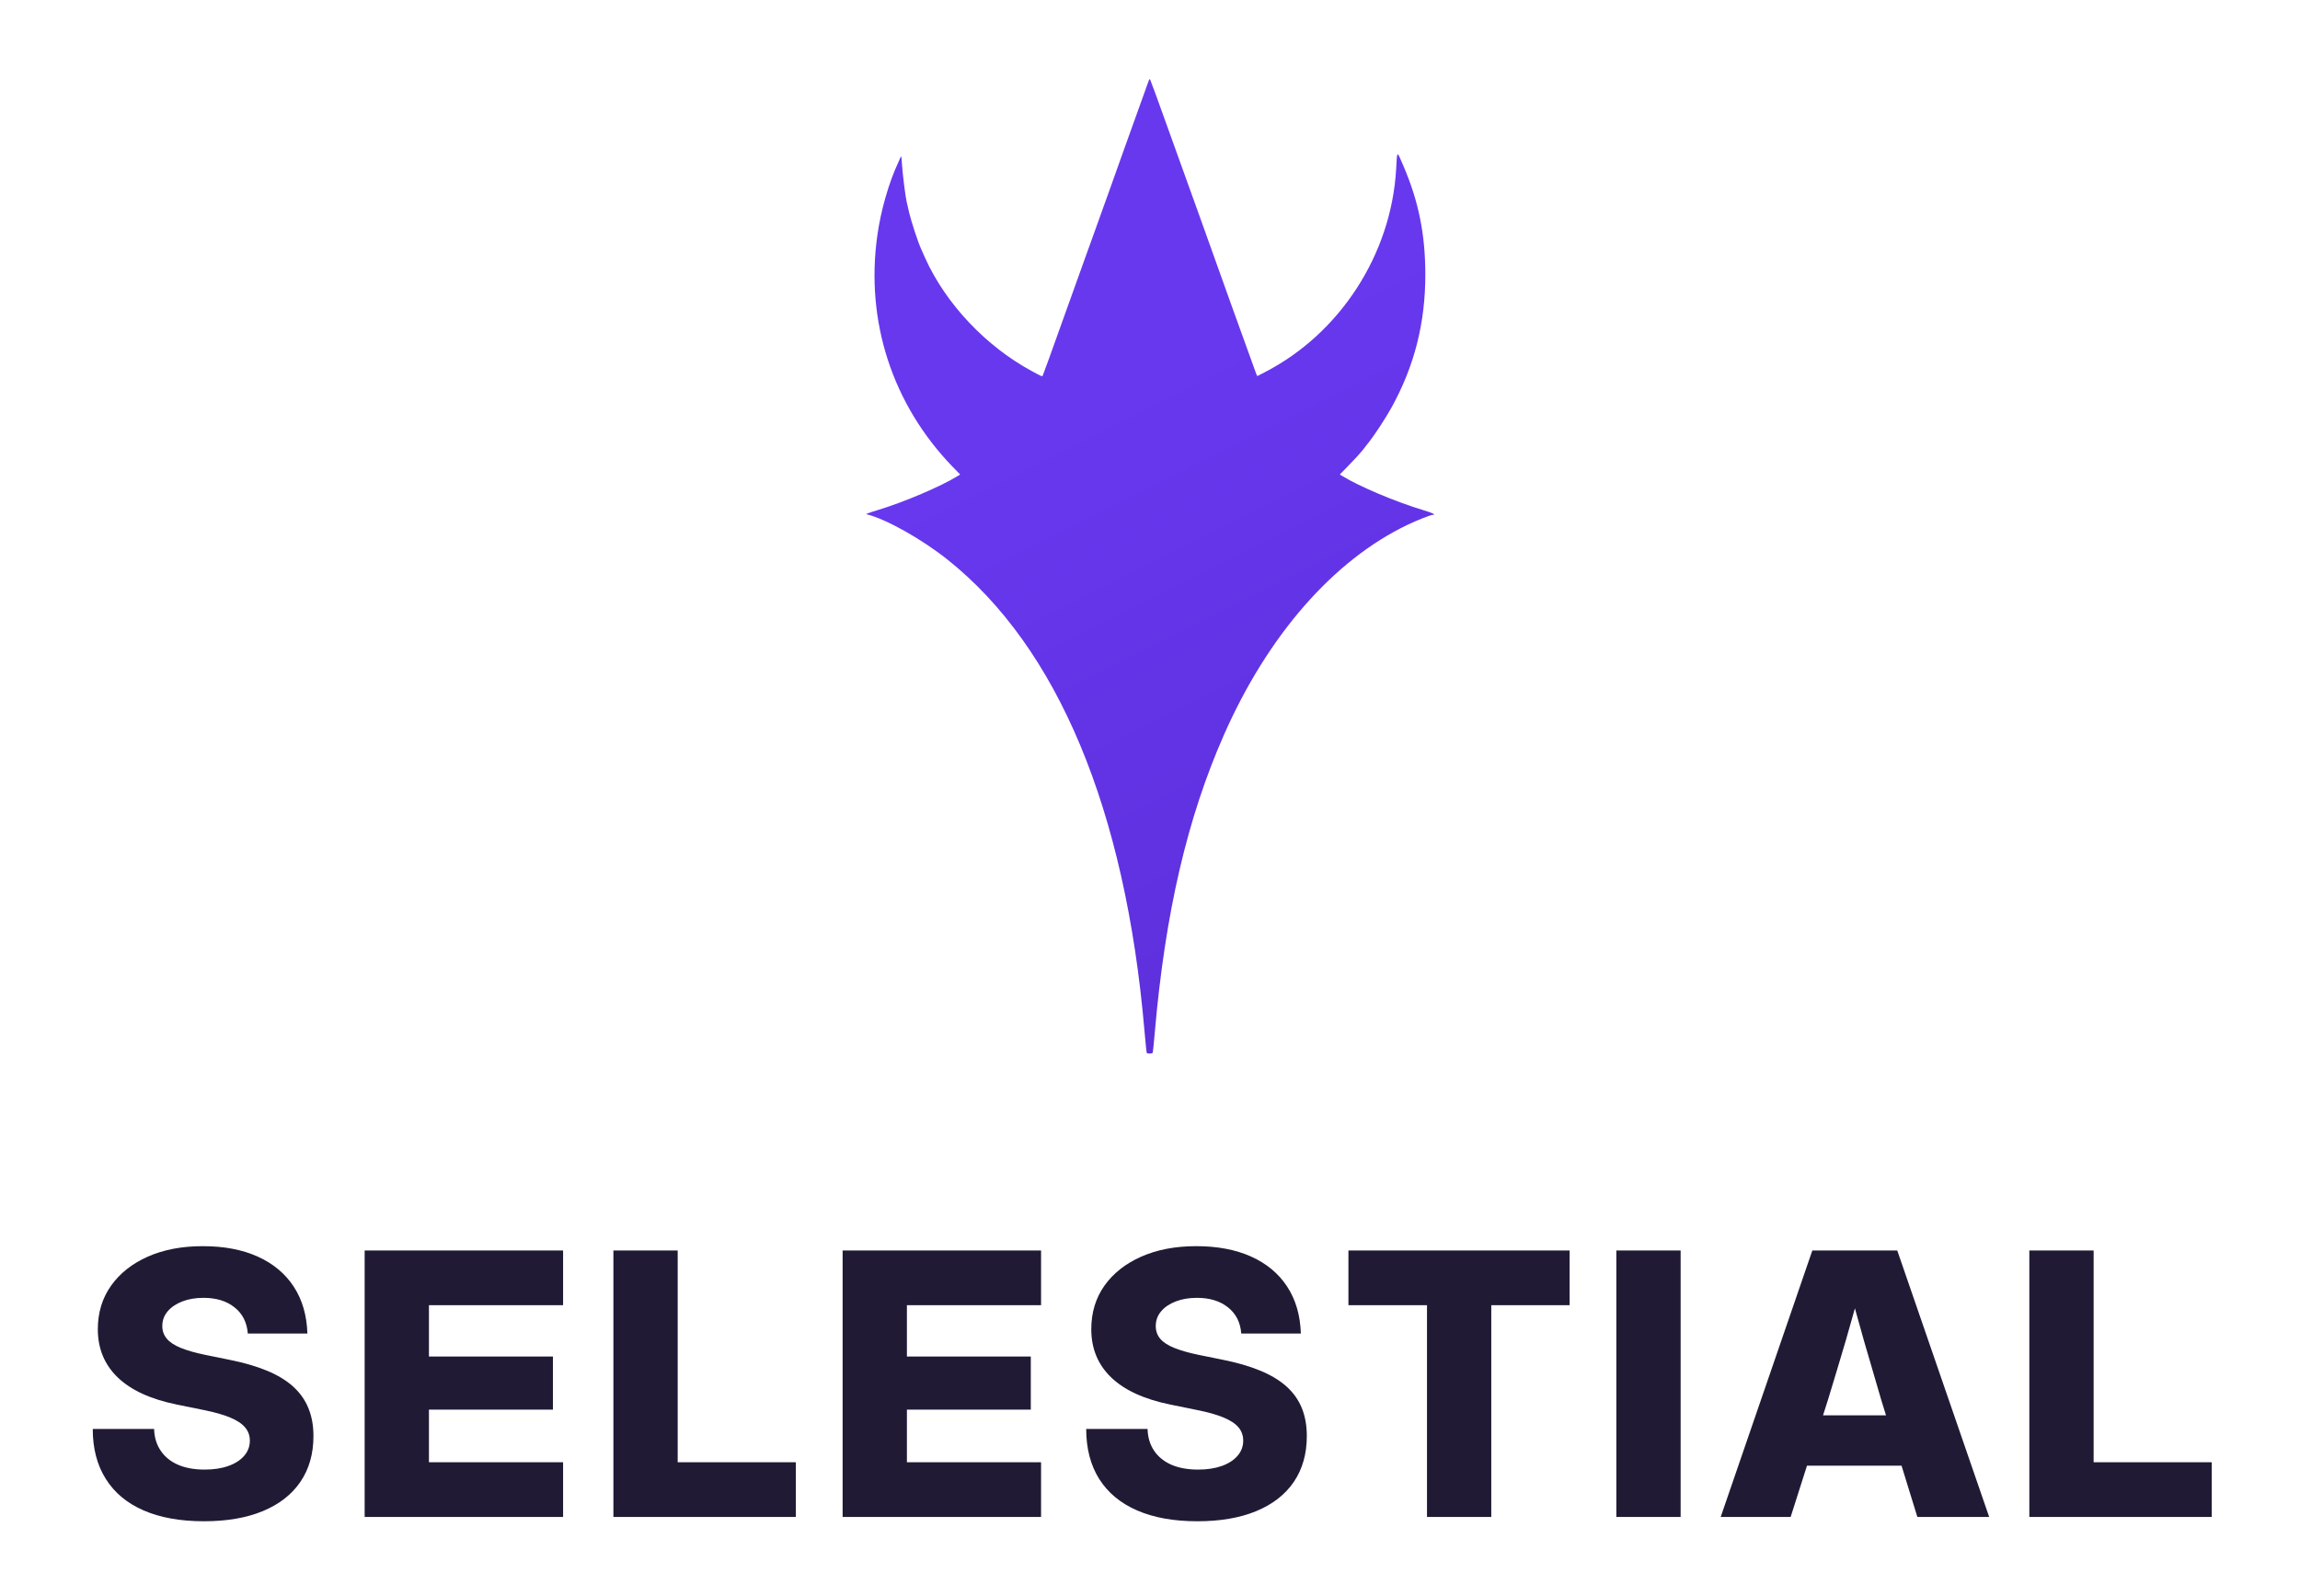
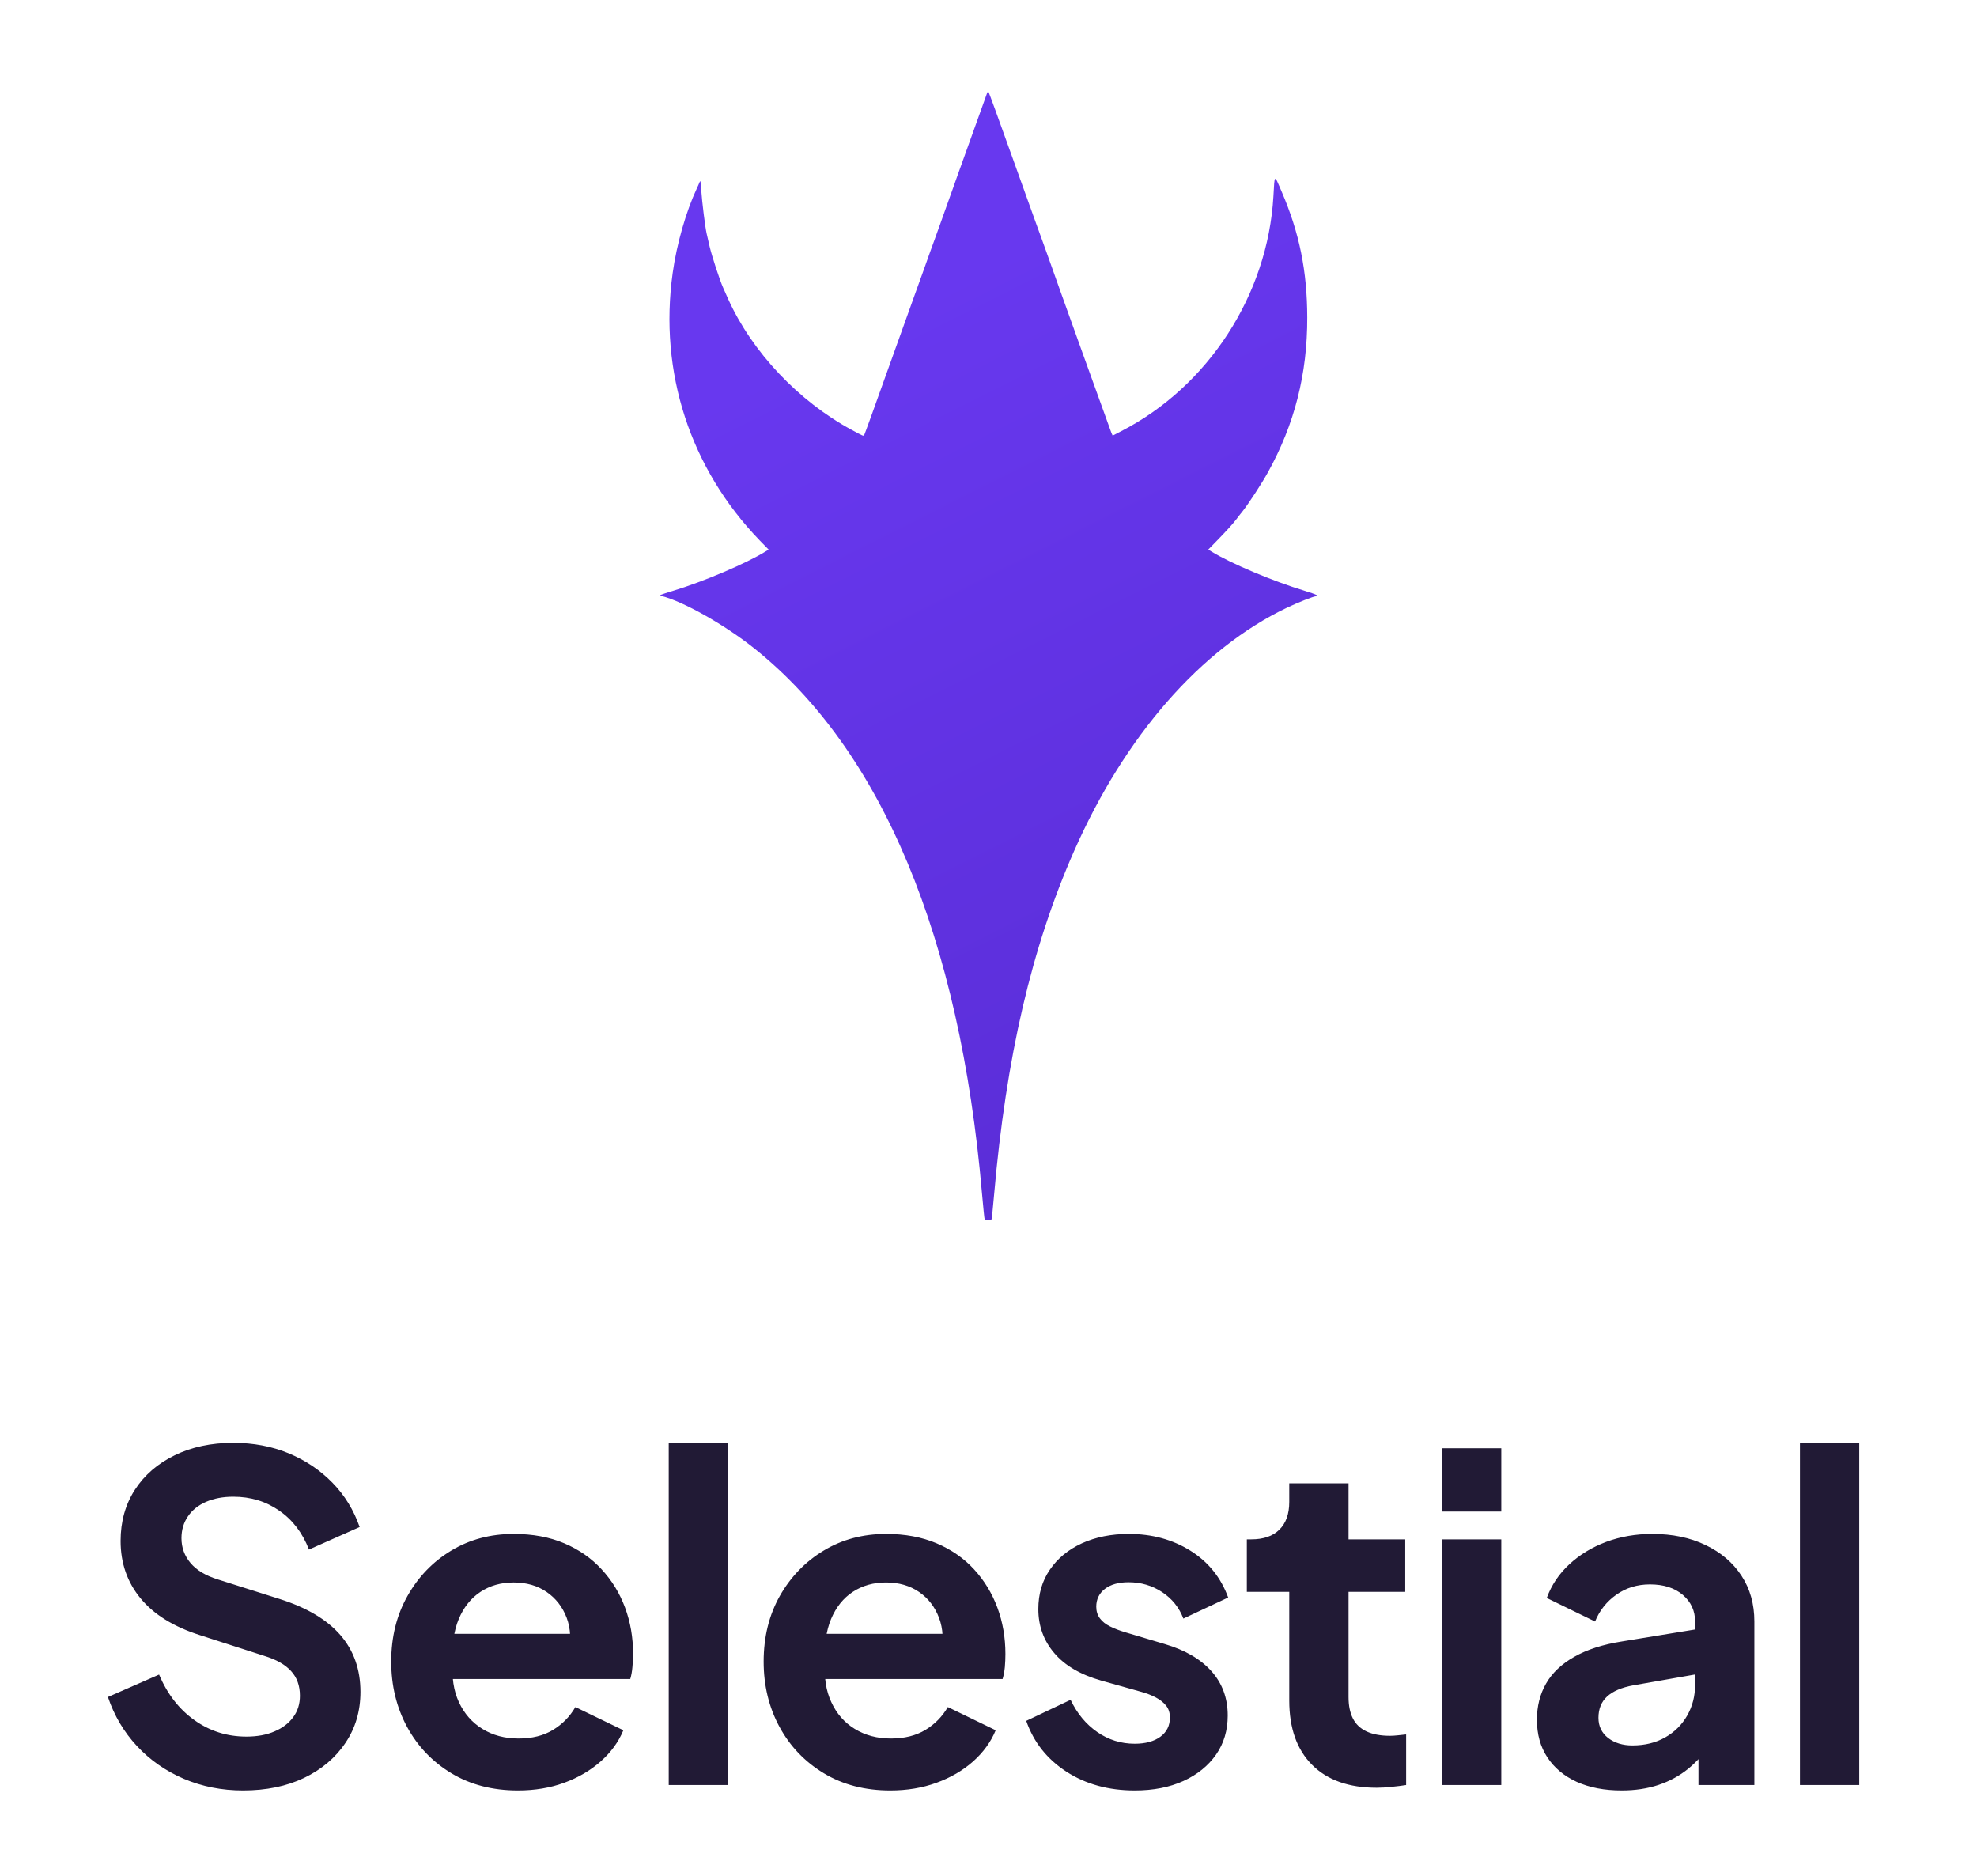
- <svg xmlns="http://www.w3.org/2000/svg" viewBox="0 0 234.88 163.28" width="235" height="163" role="img" aria-label="Selestial">
+ <svg xmlns="http://www.w3.org/2000/svg" viewBox="0 0 174.75 165.76" width="175" height="166" role="img" aria-label="Selestial">
  <defs>
-     <linearGradient id="v" gradientUnits="userSpaceOnUse" x1="88.23" y1="0" x2="146.66" y2="116.00">
+     <linearGradient id="v" gradientUnits="userSpaceOnUse" x1="58.16" y1="0" x2="116.59" y2="116.00">
      <stop offset="0" stop-color="#6838EF" />
      <stop offset="1" stop-color="#5126C7" />
    </linearGradient>
  </defs>
-   <path fill="url(#v)" transform="translate(88.23 8.0)" d="M29.1 0.2C29.04 0.37 26.99 6.07 26.46 7.55C26.26 8.12 25.94 9.03 25.74 9.57C25.54 10.12 25.22 11.03 25.02 11.59C24.81 12.16 24.55 12.9 24.43 13.23C24.3 13.57 23.9 14.69 23.54 15.71C23.17 16.74 22.77 17.84 22.66 18.15C22.54 18.47 21.51 21.35 20.36 24.56C19.22 27.77 18.25 30.43 18.22 30.47C18.15 30.54 18.15 30.55 17.12 29.99C12.43 27.46 8.31 23.1 6.2 18.42C6.07 18.13 5.87 17.68 5.76 17.43C5.46 16.77 4.77 14.65 4.57 13.81C4.48 13.41 4.36 12.88 4.3 12.64C4.17 12.07 3.9 9.9 3.82 8.77C3.77 7.97 3.76 7.91 3.67 8.12C3.62 8.25 3.51 8.49 3.43 8.66C2.48 10.69 1.65 13.58 1.3 16.12C0.07 24.88 2.84 33.39 8.99 39.76L9.78 40.57 9.52 40.73C7.84 41.78 4.01 43.41 1.29 44.23C0.21 44.56 0.07 44.62 0.27 44.66C2.21 45.14 5.88 47.2 8.52 49.31C19.77 58.29 26.69 74.87 28.64 97.47C28.75 98.7 28.85 99.74 28.88 99.78C28.93 99.87 29.42 99.87 29.48 99.77C29.51 99.73 29.61 98.74 29.71 97.58C30.77 85.43 33.03 75.72 36.77 67.24C41.26 57.04 47.99 49.34 55.57 45.72C56.57 45.24 57.95 44.7 58.15 44.7C58.54 44.7 58.19 44.53 57.15 44.21C54.36 43.37 50.59 41.78 48.9 40.73L48.64 40.57 49.4 39.79C50.24 38.93 50.72 38.4 51.07 37.96C51.19 37.79 51.46 37.45 51.67 37.19C52.2 36.52 53.37 34.73 53.91 33.75C56.27 29.49 57.4 25.05 57.39 20.06C57.38 15.95 56.7 12.58 55.12 8.92C54.46 7.38 54.51 7.35 54.4 9.34C53.9 18.04 48.65 26.15 40.94 30.11L40.19 30.5 40.08 30.26C40 30.07 35.44 17.41 34.36 14.34C34.26 14.07 34.08 13.57 33.96 13.23C33.66 12.41 33.36 11.59 31.16 5.45C30.13 2.56 29.25 0.16 29.22 0.13C29.18 0.09 29.13 0.13 29.1 0.2Z" />
-   <path fill="#211A35" d="M20.61 155.72Q16.99 155.72 14.44 154.61Q11.9 153.51 10.57 151.39Q9.23 149.27 9.23 146.27H15.51Q15.55 147.57 16.19 148.5Q16.82 149.44 17.97 149.94Q19.11 150.43 20.68 150.43Q22.08 150.43 23.11 150.06Q24.15 149.69 24.73 149.02Q25.31 148.35 25.31 147.46Q25.31 146.69 24.82 146.11Q24.33 145.53 23.29 145.1Q22.26 144.67 20.62 144.34L17.82 143.77Q13.81 142.95 11.78 140.99Q9.75 139.03 9.75 136.06Q9.75 133.51 11.11 131.6Q12.46 129.7 14.87 128.63Q17.29 127.56 20.49 127.56Q23.76 127.56 26.12 128.63Q28.49 129.7 29.8 131.7Q31.11 133.7 31.2 136.5H25.1Q24.97 134.8 23.75 133.83Q22.53 132.85 20.57 132.85Q19.34 132.85 18.39 133.22Q17.44 133.59 16.89 134.24Q16.35 134.88 16.35 135.74Q16.35 136.49 16.81 137.03Q17.26 137.57 18.23 137.97Q19.21 138.37 20.76 138.69L23.17 139.18Q25.43 139.63 27.07 140.31Q28.71 140.99 29.76 141.95Q30.81 142.91 31.31 144.16Q31.82 145.41 31.82 146.99Q31.82 149.73 30.48 151.69Q29.15 153.64 26.64 154.68Q24.13 155.72 20.61 155.72ZM37.06 155.28V128H57.37V133.6H43.64V138.86H56.33V144.29H43.64V149.68H57.37V155.28ZM62.52 155.28V128H69.1V149.68H81.19V155.28ZM85.98 155.28V128H106.29V133.6H92.56V138.86H105.24V144.29H92.56V149.68H106.29V155.28ZM122.29 155.72Q118.66 155.72 116.12 154.61Q113.58 153.51 112.24 151.39Q110.91 149.27 110.91 146.27H117.19Q117.23 147.57 117.86 148.5Q118.5 149.44 119.64 149.94Q120.79 150.43 122.36 150.43Q123.75 150.43 124.79 150.06Q125.82 149.69 126.4 149.02Q126.98 148.35 126.98 147.46Q126.98 146.69 126.5 146.11Q126.01 145.53 124.97 145.1Q123.94 144.67 122.29 144.34L119.5 143.77Q115.49 142.95 113.46 140.99Q111.43 139.03 111.43 136.06Q111.43 133.51 112.78 131.6Q114.13 129.7 116.55 128.63Q118.97 127.56 122.17 127.56Q125.43 127.56 127.8 128.63Q130.17 129.7 131.48 131.7Q132.79 133.7 132.88 136.5H126.78Q126.65 134.8 125.43 133.83Q124.21 132.85 122.25 132.85Q121.02 132.85 120.07 133.22Q119.11 133.59 118.57 134.24Q118.03 134.88 118.03 135.74Q118.03 136.49 118.48 137.03Q118.93 137.57 119.91 137.97Q120.89 138.37 122.43 138.69L124.85 139.18Q127.11 139.63 128.74 140.31Q130.38 140.99 131.44 141.95Q132.49 142.91 132.99 144.16Q133.49 145.41 133.49 146.99Q133.49 149.73 132.16 151.69Q130.83 153.64 128.32 154.68Q125.81 155.72 122.29 155.72ZM137.75 133.6V128H160.39V133.6H152.37V155.28H145.79V133.6ZM171.75 128V155.28H165.17V128ZM175.85 155.28 185.23 128H193.92L203.33 155.28H195.98L192.28 143.29Q191.39 140.28 190.51 137.23Q189.63 134.17 188.71 130.6H190.49Q189.54 134.17 188.65 137.23Q187.75 140.28 186.83 143.29L183.01 155.28ZM182.29 150.03V144.88H196.91V150.03ZM207.44 155.28V128H214.02V149.68H226.11V155.28Z" />
+   <path fill="url(#v)" transform="translate(58.16 8.0)" d="M29.1 0.2C29.04 0.37 26.99 6.07 26.46 7.55C26.26 8.12 25.94 9.03 25.74 9.57C25.54 10.12 25.22 11.03 25.02 11.59C24.81 12.16 24.55 12.9 24.43 13.23C24.3 13.57 23.9 14.69 23.54 15.71C23.17 16.74 22.77 17.84 22.66 18.15C22.54 18.47 21.51 21.35 20.36 24.56C19.22 27.77 18.25 30.43 18.22 30.47C18.15 30.54 18.15 30.55 17.12 29.99C12.43 27.46 8.31 23.1 6.2 18.42C6.07 18.13 5.87 17.68 5.76 17.43C5.46 16.77 4.77 14.65 4.57 13.81C4.48 13.41 4.36 12.88 4.3 12.64C4.17 12.07 3.9 9.9 3.82 8.77C3.77 7.97 3.76 7.91 3.67 8.12C3.62 8.25 3.51 8.49 3.43 8.66C2.48 10.69 1.65 13.58 1.3 16.12C0.07 24.88 2.84 33.39 8.99 39.76L9.78 40.57 9.52 40.73C7.84 41.78 4.01 43.41 1.29 44.23C0.21 44.56 0.07 44.62 0.27 44.66C2.21 45.14 5.88 47.2 8.52 49.31C19.77 58.29 26.69 74.87 28.64 97.47C28.75 98.7 28.85 99.74 28.88 99.78C28.93 99.87 29.42 99.87 29.48 99.77C29.51 99.73 29.61 98.74 29.71 97.58C30.77 85.43 33.03 75.72 36.77 67.24C41.26 57.04 47.99 49.34 55.57 45.72C56.57 45.24 57.95 44.7 58.15 44.7C58.54 44.7 58.19 44.53 57.15 44.21C54.36 43.37 50.59 41.78 48.9 40.73L48.64 40.57 49.4 39.79C50.24 38.93 50.72 38.4 51.07 37.96C51.19 37.79 51.46 37.45 51.67 37.19C52.2 36.52 53.37 34.73 53.91 33.75C56.27 29.49 57.4 25.05 57.39 20.06C57.38 15.95 56.7 12.58 55.12 8.92C54.46 7.38 54.51 7.35 54.4 9.34C53.9 18.04 48.65 26.15 40.94 30.11L40.19 30.5 40.08 30.26C40 30.07 35.44 17.41 34.36 14.34C34.26 14.07 34.08 13.57 33.96 13.23C33.66 12.41 33.36 11.59 31.16 5.45C30.13 2.56 29.25 0.16 29.22 0.13C29.18 0.09 29.13 0.13 29.1 0.2Z" />
+   <path fill="#211A35" d="M21.48 158.24Q18.68 158.24 16.25 157.21Q13.83 156.17 12.1 154.31Q10.37 152.45 9.54 149.98L14.06 148Q15.16 150.59 17.19 152.03Q19.22 153.48 21.78 153.48Q23.22 153.48 24.27 153.02Q25.33 152.57 25.92 151.76Q26.51 150.96 26.51 149.87Q26.51 148.54 25.73 147.69Q24.95 146.83 23.37 146.35L17.66 144.51Q14.2 143.41 12.43 141.27Q10.66 139.13 10.66 136.19Q10.66 133.62 11.92 131.67Q13.18 129.72 15.44 128.62Q17.7 127.52 20.61 127.52Q23.29 127.52 25.53 128.45Q27.77 129.39 29.39 131.05Q31 132.7 31.79 134.96L27.31 136.95Q26.45 134.73 24.68 133.51Q22.92 132.28 20.62 132.28Q19.26 132.28 18.22 132.73Q17.18 133.18 16.61 134.02Q16.04 134.85 16.04 135.95Q16.04 137.19 16.84 138.14Q17.64 139.09 19.25 139.59L24.72 141.32Q28.29 142.45 30.08 144.5Q31.86 146.55 31.86 149.53Q31.86 152.08 30.53 154.04Q29.21 156.01 26.88 157.13Q24.56 158.24 21.48 158.24ZM45.78 158.24Q42.42 158.24 39.9 156.72Q37.38 155.2 35.98 152.62Q34.58 150.03 34.58 146.85Q34.58 143.59 36.02 141.05Q37.45 138.51 39.89 137.04Q42.33 135.57 45.4 135.57Q47.93 135.57 49.88 136.4Q51.83 137.23 53.18 138.7Q54.54 140.17 55.25 142.08Q55.96 143.99 55.96 146.18Q55.96 146.75 55.9 147.34Q55.85 147.93 55.71 148.39H38.93V144.4H52.73L50.24 146.26Q50.63 144.42 50.09 142.98Q49.54 141.54 48.32 140.7Q47.1 139.86 45.4 139.86Q43.73 139.86 42.47 140.69Q41.21 141.52 40.55 143.09Q39.89 144.67 40.03 146.89Q39.86 148.91 40.56 150.43Q41.27 151.96 42.64 152.8Q44.01 153.65 45.84 153.65Q47.63 153.65 48.88 152.89Q50.13 152.13 50.86 150.87L55.1 152.92Q54.46 154.47 53.09 155.68Q51.73 156.88 49.87 157.56Q48.01 158.24 45.78 158.24ZM59.11 157.76V127.52H64.35V157.76ZM78.69 158.24Q75.34 158.24 72.82 156.72Q70.3 155.2 68.9 152.62Q67.5 150.03 67.5 146.85Q67.5 143.59 68.93 141.05Q70.37 138.51 72.81 137.04Q75.25 135.57 78.32 135.57Q80.84 135.57 82.79 136.4Q84.75 137.23 86.1 138.7Q87.45 140.17 88.16 142.08Q88.87 143.99 88.87 146.18Q88.87 146.75 88.82 147.34Q88.76 147.93 88.62 148.39H71.84V144.4H85.65L83.16 146.26Q83.55 144.42 83 142.98Q82.46 141.54 81.24 140.7Q80.01 139.86 78.32 139.86Q76.65 139.86 75.38 140.69Q74.12 141.52 73.46 143.09Q72.8 144.67 72.94 146.89Q72.77 148.91 73.48 150.43Q74.18 151.96 75.55 152.8Q76.93 153.65 78.75 153.65Q80.54 153.65 81.8 152.89Q83.05 152.13 83.78 150.87L88.01 152.92Q87.37 154.47 86.01 155.68Q84.65 156.88 82.78 157.56Q80.92 158.24 78.69 158.24ZM100.3 158.24Q96.83 158.24 94.26 156.58Q91.69 154.91 90.71 152.09L94.63 150.23Q95.49 152.04 96.99 153.08Q98.48 154.11 100.3 154.11Q101.73 154.11 102.57 153.49Q103.41 152.87 103.41 151.8Q103.41 151.16 103.07 150.74Q102.73 150.32 102.16 150.02Q101.59 149.72 100.9 149.53L97.34 148.53Q94.59 147.75 93.19 146.1Q91.78 144.45 91.78 142.21Q91.78 140.21 92.8 138.73Q93.81 137.24 95.63 136.4Q97.45 135.57 99.78 135.57Q102.85 135.57 105.22 137.05Q107.59 138.53 108.56 141.19L104.6 143.05Q104.04 141.58 102.72 140.71Q101.4 139.84 99.75 139.84Q98.43 139.84 97.66 140.43Q96.9 141.02 96.9 142Q96.9 142.6 97.22 143.03Q97.54 143.46 98.13 143.75Q98.72 144.04 99.46 144.26L102.95 145.3Q105.64 146.09 107.08 147.7Q108.52 149.31 108.52 151.62Q108.52 153.59 107.49 155.07Q106.45 156.56 104.61 157.4Q102.77 158.24 100.3 158.24ZM121.69 158Q118 158 115.98 155.98Q113.96 153.96 113.96 150.3V140.69H110.21V136.05H110.61Q112.21 136.05 113.08 135.2Q113.96 134.34 113.96 132.74V131.1H119.2V136.05H124.21V140.69H119.2V150Q119.2 151.11 119.58 151.87Q119.96 152.63 120.78 153.02Q121.61 153.41 122.87 153.41Q123.16 153.41 123.53 153.37Q123.91 153.33 124.29 153.29V157.76Q123.72 157.85 123.01 157.92Q122.29 158 121.69 158ZM127.46 157.76V136.05H132.7V157.76ZM127.46 133.59V128H132.7V133.59ZM143.34 158.24Q141.06 158.24 139.37 157.48Q137.69 156.71 136.77 155.31Q135.85 153.91 135.85 152Q135.85 150.2 136.66 148.79Q137.47 147.38 139.15 146.43Q140.83 145.47 143.37 145.07L150.47 143.91V147.88L144.36 148.95Q142.82 149.23 142.05 149.94Q141.29 150.64 141.29 151.82Q141.29 152.93 142.14 153.6Q143 154.26 144.29 154.26Q145.94 154.26 147.19 153.55Q148.44 152.84 149.14 151.61Q149.83 150.39 149.83 148.91V143.3Q149.83 141.89 148.75 140.96Q147.66 140.03 145.84 140.03Q144.16 140.03 142.87 140.94Q141.59 141.84 140.99 143.31L136.72 141.23Q137.35 139.51 138.72 138.25Q140.09 136.98 141.98 136.27Q143.87 135.57 146.05 135.57Q148.71 135.57 150.75 136.55Q152.8 137.53 153.93 139.26Q155.07 141 155.07 143.3V157.76H150.13V154.05L151.26 153.99Q150.4 155.36 149.24 156.31Q148.07 157.26 146.6 157.75Q145.13 158.24 143.34 158.24ZM159.1 157.76V127.52H164.34V157.76Z" />
</svg>
